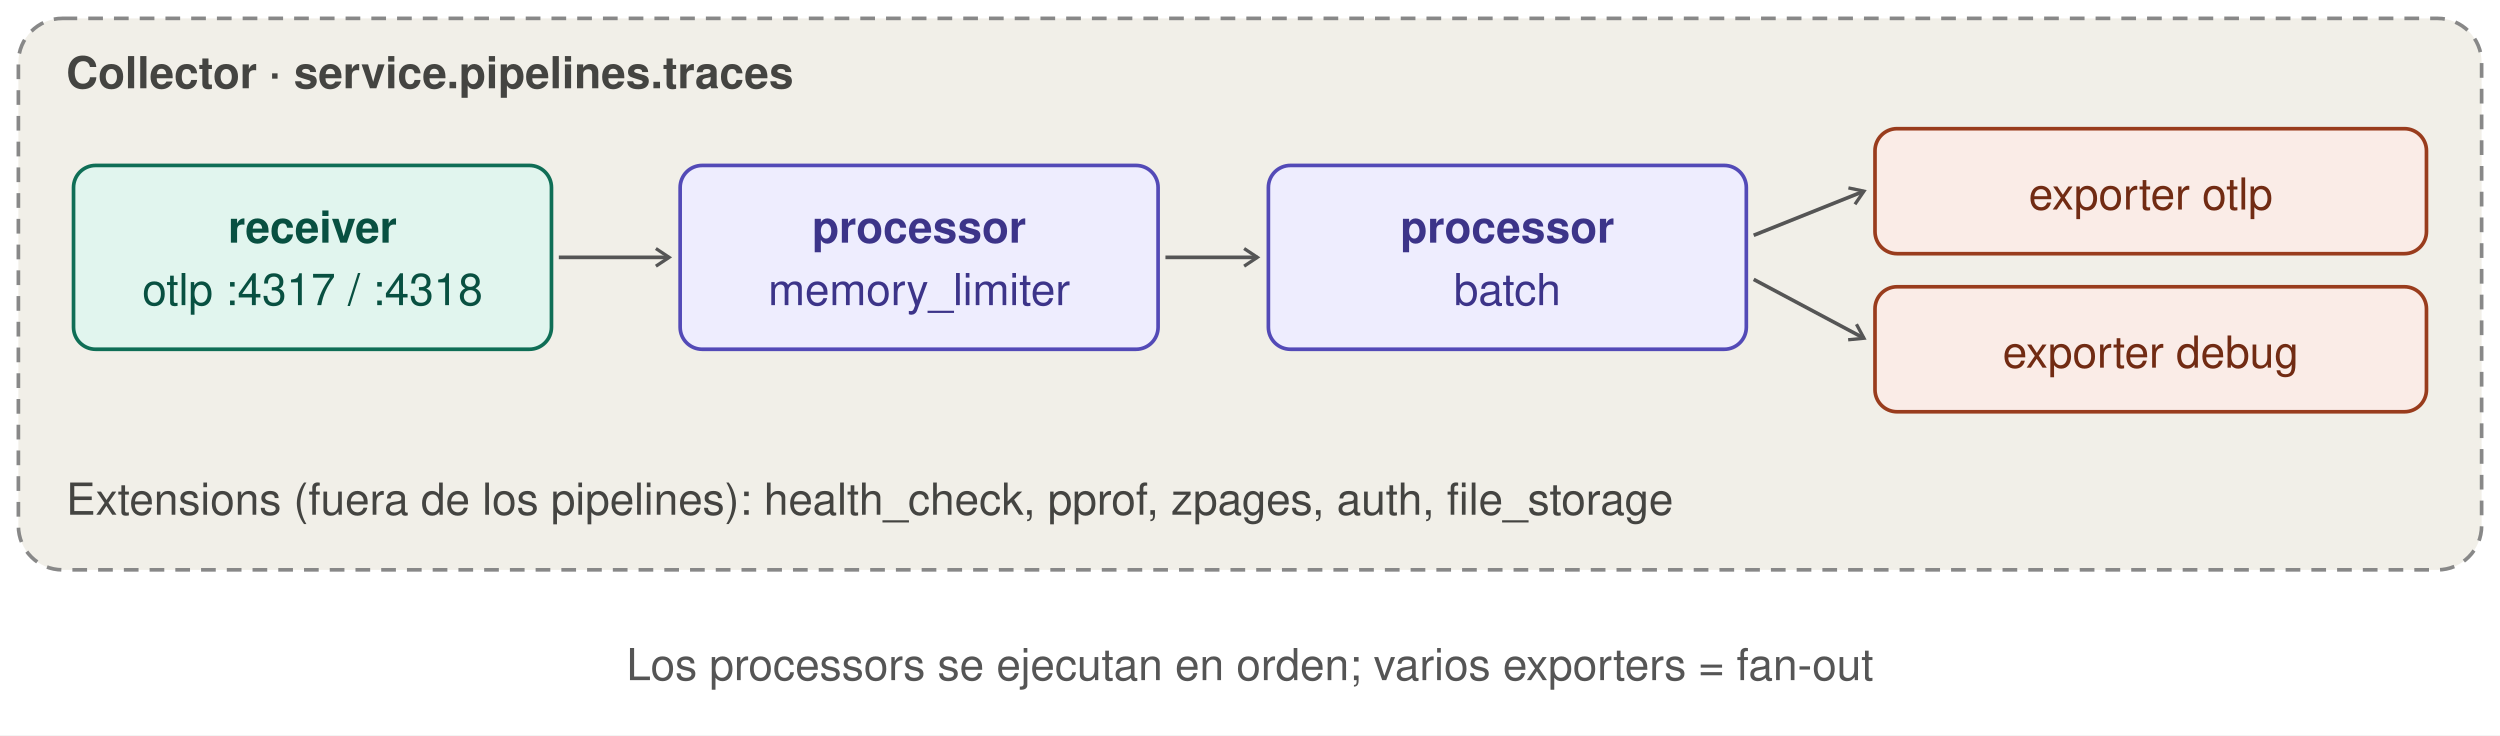
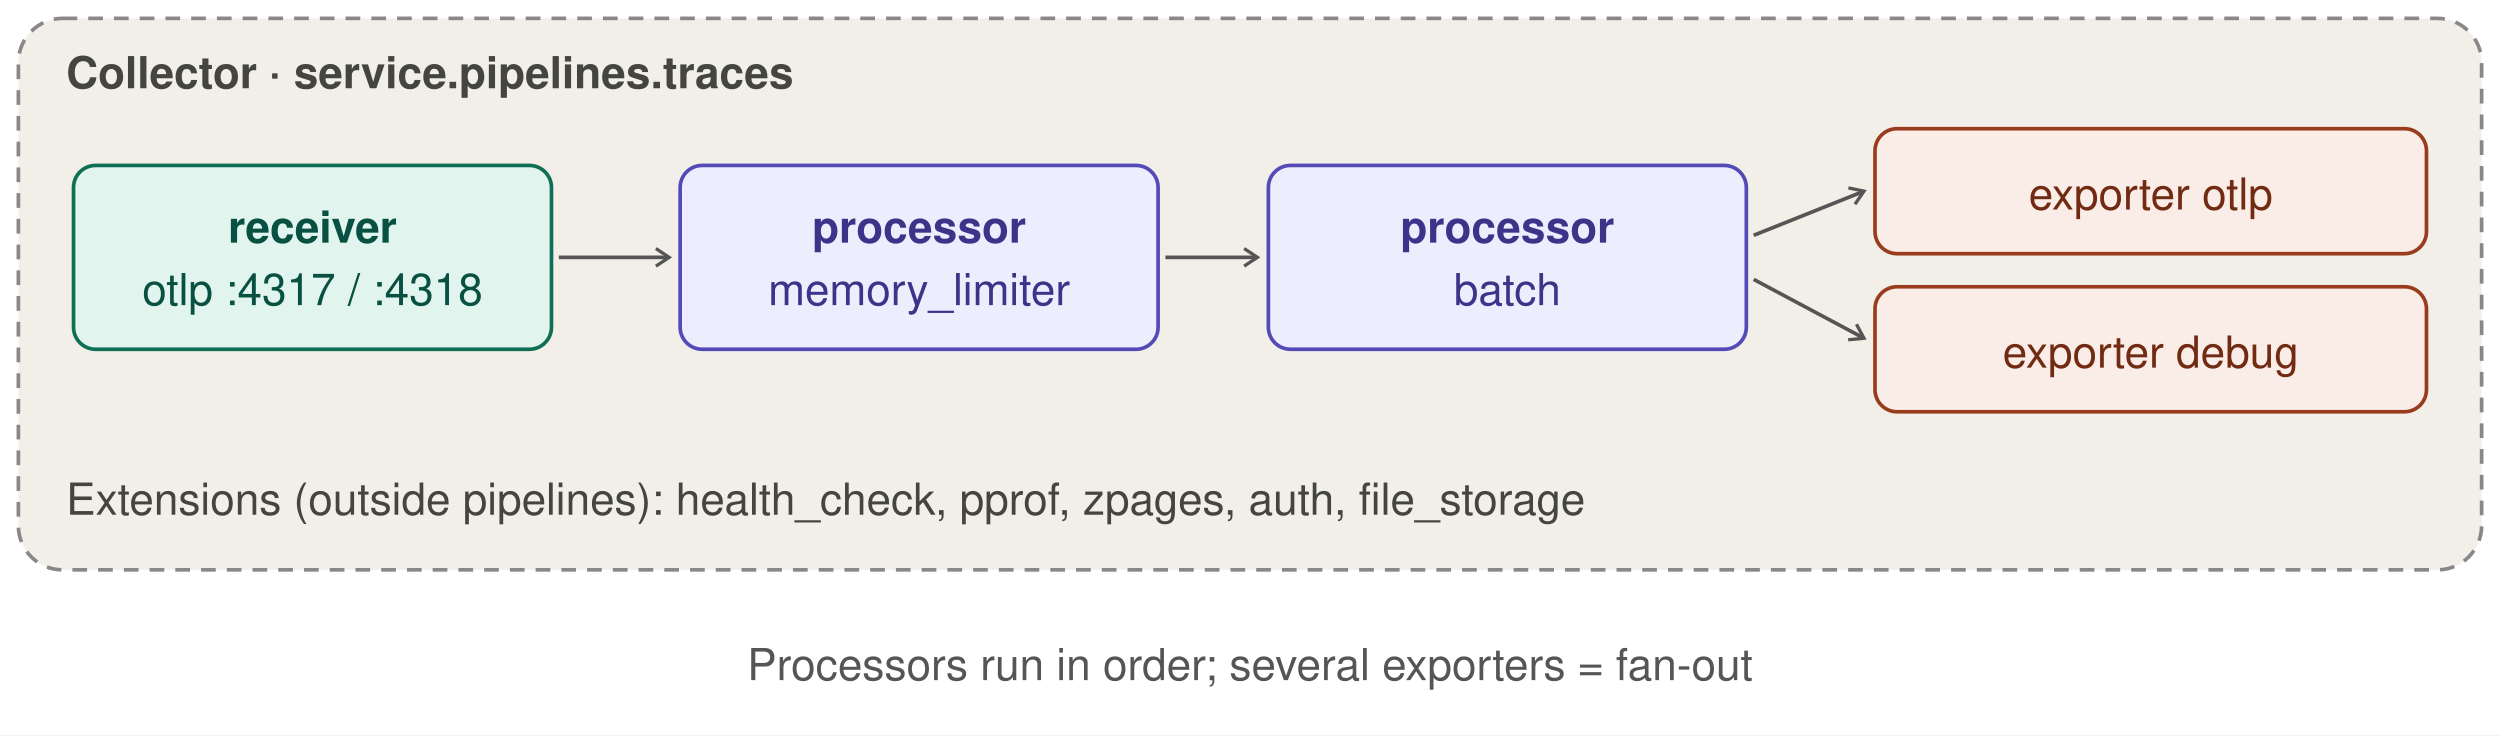
<svg xmlns="http://www.w3.org/2000/svg" width="680" viewBox="0 0 680 200" font-family="Helvetica, Arial, sans-serif" font-size="12">
  <rect width="100%" height="100%" fill="#ffffff" />
  <defs>
    <marker id="a3" viewBox="0 0 10 10" refX="8" refY="5" markerWidth="6" markerHeight="6" orient="auto">
      <path d="M2 1L8 5L2 9" fill="none" stroke="#555" stroke-width="1.5" />
    </marker>
  </defs>
  <rect x="5" y="5" width="670" height="150" rx="12" fill="#F1EFE8" stroke="#888" stroke-dasharray="4 3" />
  <text x="18" y="24" font-weight="bold" fill="#444441">Collector · service.pipelines.traces</text>
  <g fill="#E1F5EE" stroke="#0F6E56">
    <rect x="20" y="45" width="130" height="50" rx="6" />
  </g>
  <g fill="#EEEDFE" stroke="#534AB7">
    <rect x="185" y="45" width="130" height="50" rx="6" />
    <rect x="345" y="45" width="130" height="50" rx="6" />
  </g>
  <g fill="#FAECE7" stroke="#993C1D">
    <rect x="510" y="35" width="150" height="34" rx="6" />
    <rect x="510" y="78" width="150" height="34" rx="6" />
  </g>
  <g text-anchor="middle">
    <text x="85" y="66" fill="#085041" font-weight="bold">receiver</text>
    <text x="85" y="83" fill="#085041">otlp :4317 / :4318</text>
    <text x="250" y="66" fill="#3C3489" font-weight="bold">processor</text>
    <text x="250" y="83" fill="#3C3489">memory_limiter</text>
    <text x="410" y="66" fill="#3C3489" font-weight="bold">processor</text>
    <text x="410" y="83" fill="#3C3489">batch</text>
    <text x="585" y="57" fill="#712B13">exporter otlp</text>
    <text x="585" y="100" fill="#712B13">exporter debug</text>
  </g>
  <g stroke="#555" marker-end="url(#a3)">
    <line x1="152" y1="70" x2="182" y2="70" />
    <line x1="317" y1="70" x2="342" y2="70" />
    <line x1="477" y1="64" x2="507" y2="52" />
    <line x1="477" y1="76" x2="507" y2="92" />
  </g>
-   <text x="18" y="140" fill="#444441">Extensions (fuera de los pipelines): health_check, pprof, zpages, auth, file_storage</text>
-   <text x="340" y="185" text-anchor="middle" fill="#555">Los processors se ejecutan en orden; varios exporters = fan-out</text>
+   <text x="18" y="140" fill="#444441">Extensions (outside pipelines): health_check, pprof, zpages, auth, file_storage</text>
+   <text x="340" y="185" text-anchor="middle" fill="#555">Processors run in order; several exporters = fan-out</text>
</svg>
